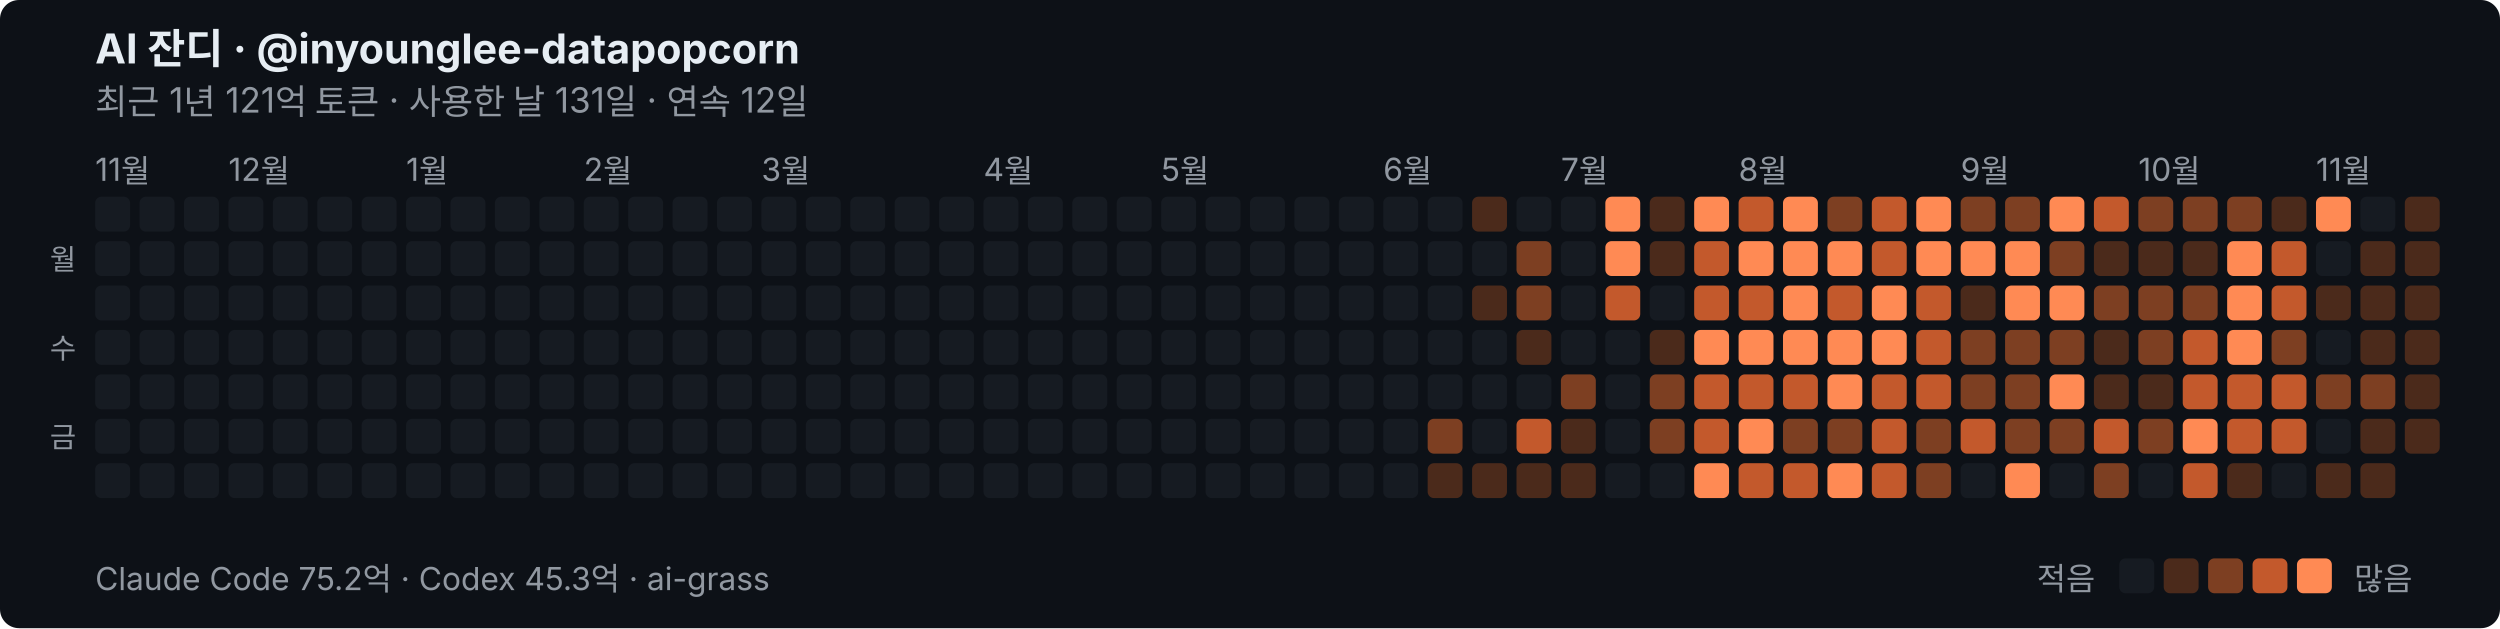
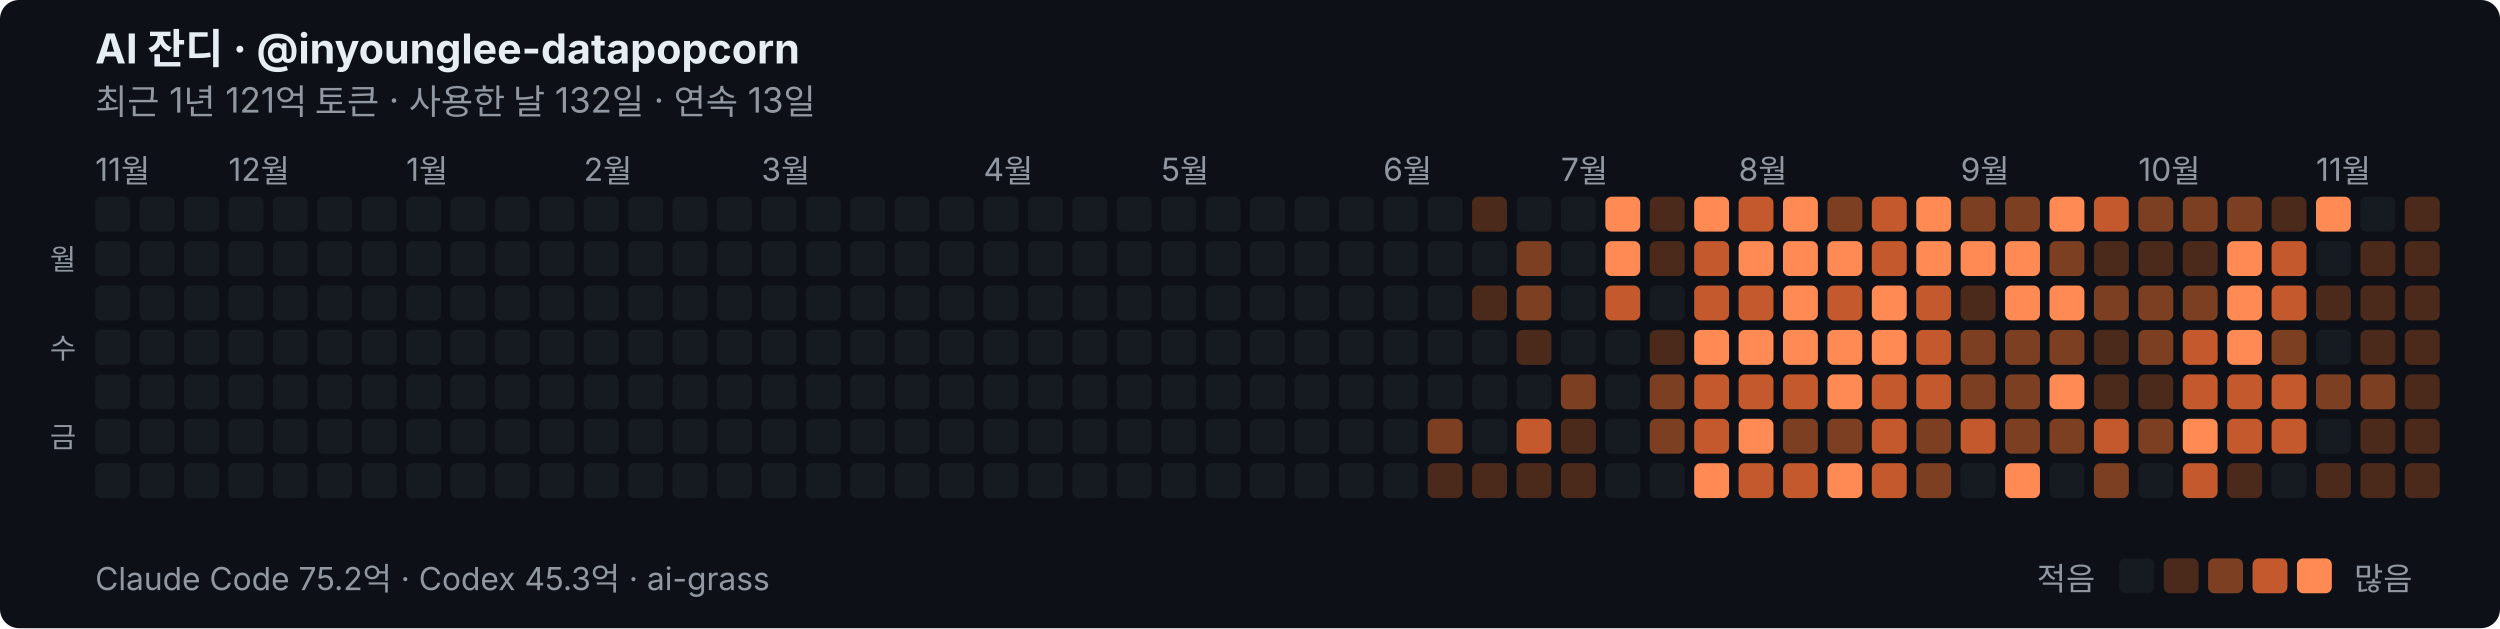
- <svg xmlns="http://www.w3.org/2000/svg" width="788" height="198" viewBox="0 0 788 198" role="img" aria-label="AI 잔디 · @inyounglee-datapopcorn 최근 1년 121억 토큰 · 사용한 날 131일 · 연속 12일">
+ <svg xmlns="http://www.w3.org/2000/svg" width="788" height="198" viewBox="0 0 788 198" role="img" aria-label="AI 잔디 · @inyounglee-datapopcorn 최근 1년 121억 토큰 · 사용한 날 132일 · 연속 13일">
  <rect width="788" height="198" rx="6" fill="#0d1117" />
  <g font-family="-apple-system,BlinkMacSystemFont,'Segoe UI','Apple SD Gothic Neo','Malgun Gothic',sans-serif">
    <text x="30" y="20" font-size="13" font-weight="700" fill="#e6edf3">AI 잔디 · @inyounglee-datapopcorn</text>
-     <text x="30" y="36" font-size="11" fill="#9198a1">최근 1년 121억 토큰 · 사용한 날 131일 · 연속 12일</text>
+     <text x="30" y="36" font-size="11" fill="#9198a1">최근 1년 121억 토큰 · 사용한 날 132일 · 연속 13일</text>
    <text x="30" y="57" font-size="10" fill="#9198a1">11월</text>
    <text x="72" y="57" font-size="10" fill="#9198a1">12월</text>
    <text x="128" y="57" font-size="10" fill="#9198a1">1월</text>
    <text x="184" y="57" font-size="10" fill="#9198a1">2월</text>
    <text x="240" y="57" font-size="10" fill="#9198a1">3월</text>
    <text x="310" y="57" font-size="10" fill="#9198a1">4월</text>
    <text x="366" y="57" font-size="10" fill="#9198a1">5월</text>
    <text x="436" y="57" font-size="10" fill="#9198a1">6월</text>
    <text x="492" y="57" font-size="10" fill="#9198a1">7월</text>
    <text x="548" y="57" font-size="10" fill="#9198a1">8월</text>
    <text x="618" y="57" font-size="10" fill="#9198a1">9월</text>
    <text x="674" y="57" font-size="10" fill="#9198a1">10월</text>
    <text x="730" y="57" font-size="10" fill="#9198a1">11월</text>
    <text x="24" y="85" font-size="9" text-anchor="end" fill="#9198a1">월</text>
    <text x="24" y="113" font-size="9" text-anchor="end" fill="#9198a1">수</text>
    <text x="24" y="141" font-size="9" text-anchor="end" fill="#9198a1">금</text>
    <rect x="30" y="62" width="11" height="11" rx="2" fill="#161b22" />
    <rect x="30" y="76" width="11" height="11" rx="2" fill="#161b22" />
    <rect x="30" y="90" width="11" height="11" rx="2" fill="#161b22" />
    <rect x="30" y="104" width="11" height="11" rx="2" fill="#161b22" />
    <rect x="30" y="118" width="11" height="11" rx="2" fill="#161b22" />
    <rect x="30" y="132" width="11" height="11" rx="2" fill="#161b22" />
    <rect x="30" y="146" width="11" height="11" rx="2" fill="#161b22" />
    <rect x="44" y="62" width="11" height="11" rx="2" fill="#161b22" />
    <rect x="44" y="76" width="11" height="11" rx="2" fill="#161b22" />
    <rect x="44" y="90" width="11" height="11" rx="2" fill="#161b22" />
    <rect x="44" y="104" width="11" height="11" rx="2" fill="#161b22" />
    <rect x="44" y="118" width="11" height="11" rx="2" fill="#161b22" />
    <rect x="44" y="132" width="11" height="11" rx="2" fill="#161b22" />
    <rect x="44" y="146" width="11" height="11" rx="2" fill="#161b22" />
    <rect x="58" y="62" width="11" height="11" rx="2" fill="#161b22" />
    <rect x="58" y="76" width="11" height="11" rx="2" fill="#161b22" />
    <rect x="58" y="90" width="11" height="11" rx="2" fill="#161b22" />
    <rect x="58" y="104" width="11" height="11" rx="2" fill="#161b22" />
    <rect x="58" y="118" width="11" height="11" rx="2" fill="#161b22" />
    <rect x="58" y="132" width="11" height="11" rx="2" fill="#161b22" />
    <rect x="58" y="146" width="11" height="11" rx="2" fill="#161b22" />
    <rect x="72" y="62" width="11" height="11" rx="2" fill="#161b22" />
    <rect x="72" y="76" width="11" height="11" rx="2" fill="#161b22" />
    <rect x="72" y="90" width="11" height="11" rx="2" fill="#161b22" />
    <rect x="72" y="104" width="11" height="11" rx="2" fill="#161b22" />
    <rect x="72" y="118" width="11" height="11" rx="2" fill="#161b22" />
    <rect x="72" y="132" width="11" height="11" rx="2" fill="#161b22" />
    <rect x="72" y="146" width="11" height="11" rx="2" fill="#161b22" />
    <rect x="86" y="62" width="11" height="11" rx="2" fill="#161b22" />
    <rect x="86" y="76" width="11" height="11" rx="2" fill="#161b22" />
    <rect x="86" y="90" width="11" height="11" rx="2" fill="#161b22" />
    <rect x="86" y="104" width="11" height="11" rx="2" fill="#161b22" />
    <rect x="86" y="118" width="11" height="11" rx="2" fill="#161b22" />
    <rect x="86" y="132" width="11" height="11" rx="2" fill="#161b22" />
    <rect x="86" y="146" width="11" height="11" rx="2" fill="#161b22" />
    <rect x="100" y="62" width="11" height="11" rx="2" fill="#161b22" />
    <rect x="100" y="76" width="11" height="11" rx="2" fill="#161b22" />
    <rect x="100" y="90" width="11" height="11" rx="2" fill="#161b22" />
    <rect x="100" y="104" width="11" height="11" rx="2" fill="#161b22" />
    <rect x="100" y="118" width="11" height="11" rx="2" fill="#161b22" />
    <rect x="100" y="132" width="11" height="11" rx="2" fill="#161b22" />
    <rect x="100" y="146" width="11" height="11" rx="2" fill="#161b22" />
    <rect x="114" y="62" width="11" height="11" rx="2" fill="#161b22" />
    <rect x="114" y="76" width="11" height="11" rx="2" fill="#161b22" />
    <rect x="114" y="90" width="11" height="11" rx="2" fill="#161b22" />
    <rect x="114" y="104" width="11" height="11" rx="2" fill="#161b22" />
    <rect x="114" y="118" width="11" height="11" rx="2" fill="#161b22" />
    <rect x="114" y="132" width="11" height="11" rx="2" fill="#161b22" />
    <rect x="114" y="146" width="11" height="11" rx="2" fill="#161b22" />
    <rect x="128" y="62" width="11" height="11" rx="2" fill="#161b22" />
    <rect x="128" y="76" width="11" height="11" rx="2" fill="#161b22" />
    <rect x="128" y="90" width="11" height="11" rx="2" fill="#161b22" />
    <rect x="128" y="104" width="11" height="11" rx="2" fill="#161b22" />
    <rect x="128" y="118" width="11" height="11" rx="2" fill="#161b22" />
    <rect x="128" y="132" width="11" height="11" rx="2" fill="#161b22" />
    <rect x="128" y="146" width="11" height="11" rx="2" fill="#161b22" />
    <rect x="142" y="62" width="11" height="11" rx="2" fill="#161b22" />
    <rect x="142" y="76" width="11" height="11" rx="2" fill="#161b22" />
    <rect x="142" y="90" width="11" height="11" rx="2" fill="#161b22" />
    <rect x="142" y="104" width="11" height="11" rx="2" fill="#161b22" />
    <rect x="142" y="118" width="11" height="11" rx="2" fill="#161b22" />
    <rect x="142" y="132" width="11" height="11" rx="2" fill="#161b22" />
    <rect x="142" y="146" width="11" height="11" rx="2" fill="#161b22" />
    <rect x="156" y="62" width="11" height="11" rx="2" fill="#161b22" />
    <rect x="156" y="76" width="11" height="11" rx="2" fill="#161b22" />
    <rect x="156" y="90" width="11" height="11" rx="2" fill="#161b22" />
    <rect x="156" y="104" width="11" height="11" rx="2" fill="#161b22" />
    <rect x="156" y="118" width="11" height="11" rx="2" fill="#161b22" />
    <rect x="156" y="132" width="11" height="11" rx="2" fill="#161b22" />
    <rect x="156" y="146" width="11" height="11" rx="2" fill="#161b22" />
    <rect x="170" y="62" width="11" height="11" rx="2" fill="#161b22" />
    <rect x="170" y="76" width="11" height="11" rx="2" fill="#161b22" />
    <rect x="170" y="90" width="11" height="11" rx="2" fill="#161b22" />
    <rect x="170" y="104" width="11" height="11" rx="2" fill="#161b22" />
    <rect x="170" y="118" width="11" height="11" rx="2" fill="#161b22" />
    <rect x="170" y="132" width="11" height="11" rx="2" fill="#161b22" />
    <rect x="170" y="146" width="11" height="11" rx="2" fill="#161b22" />
    <rect x="184" y="62" width="11" height="11" rx="2" fill="#161b22" />
    <rect x="184" y="76" width="11" height="11" rx="2" fill="#161b22" />
    <rect x="184" y="90" width="11" height="11" rx="2" fill="#161b22" />
    <rect x="184" y="104" width="11" height="11" rx="2" fill="#161b22" />
    <rect x="184" y="118" width="11" height="11" rx="2" fill="#161b22" />
    <rect x="184" y="132" width="11" height="11" rx="2" fill="#161b22" />
    <rect x="184" y="146" width="11" height="11" rx="2" fill="#161b22" />
    <rect x="198" y="62" width="11" height="11" rx="2" fill="#161b22" />
    <rect x="198" y="76" width="11" height="11" rx="2" fill="#161b22" />
    <rect x="198" y="90" width="11" height="11" rx="2" fill="#161b22" />
    <rect x="198" y="104" width="11" height="11" rx="2" fill="#161b22" />
    <rect x="198" y="118" width="11" height="11" rx="2" fill="#161b22" />
    <rect x="198" y="132" width="11" height="11" rx="2" fill="#161b22" />
    <rect x="198" y="146" width="11" height="11" rx="2" fill="#161b22" />
    <rect x="212" y="62" width="11" height="11" rx="2" fill="#161b22" />
    <rect x="212" y="76" width="11" height="11" rx="2" fill="#161b22" />
    <rect x="212" y="90" width="11" height="11" rx="2" fill="#161b22" />
    <rect x="212" y="104" width="11" height="11" rx="2" fill="#161b22" />
    <rect x="212" y="118" width="11" height="11" rx="2" fill="#161b22" />
    <rect x="212" y="132" width="11" height="11" rx="2" fill="#161b22" />
    <rect x="212" y="146" width="11" height="11" rx="2" fill="#161b22" />
    <rect x="226" y="62" width="11" height="11" rx="2" fill="#161b22" />
    <rect x="226" y="76" width="11" height="11" rx="2" fill="#161b22" />
    <rect x="226" y="90" width="11" height="11" rx="2" fill="#161b22" />
    <rect x="226" y="104" width="11" height="11" rx="2" fill="#161b22" />
    <rect x="226" y="118" width="11" height="11" rx="2" fill="#161b22" />
    <rect x="226" y="132" width="11" height="11" rx="2" fill="#161b22" />
    <rect x="226" y="146" width="11" height="11" rx="2" fill="#161b22" />
    <rect x="240" y="62" width="11" height="11" rx="2" fill="#161b22" />
    <rect x="240" y="76" width="11" height="11" rx="2" fill="#161b22" />
    <rect x="240" y="90" width="11" height="11" rx="2" fill="#161b22" />
    <rect x="240" y="104" width="11" height="11" rx="2" fill="#161b22" />
    <rect x="240" y="118" width="11" height="11" rx="2" fill="#161b22" />
    <rect x="240" y="132" width="11" height="11" rx="2" fill="#161b22" />
    <rect x="240" y="146" width="11" height="11" rx="2" fill="#161b22" />
    <rect x="254" y="62" width="11" height="11" rx="2" fill="#161b22" />
    <rect x="254" y="76" width="11" height="11" rx="2" fill="#161b22" />
    <rect x="254" y="90" width="11" height="11" rx="2" fill="#161b22" />
    <rect x="254" y="104" width="11" height="11" rx="2" fill="#161b22" />
    <rect x="254" y="118" width="11" height="11" rx="2" fill="#161b22" />
    <rect x="254" y="132" width="11" height="11" rx="2" fill="#161b22" />
    <rect x="254" y="146" width="11" height="11" rx="2" fill="#161b22" />
    <rect x="268" y="62" width="11" height="11" rx="2" fill="#161b22" />
    <rect x="268" y="76" width="11" height="11" rx="2" fill="#161b22" />
    <rect x="268" y="90" width="11" height="11" rx="2" fill="#161b22" />
    <rect x="268" y="104" width="11" height="11" rx="2" fill="#161b22" />
    <rect x="268" y="118" width="11" height="11" rx="2" fill="#161b22" />
    <rect x="268" y="132" width="11" height="11" rx="2" fill="#161b22" />
    <rect x="268" y="146" width="11" height="11" rx="2" fill="#161b22" />
    <rect x="282" y="62" width="11" height="11" rx="2" fill="#161b22" />
    <rect x="282" y="76" width="11" height="11" rx="2" fill="#161b22" />
    <rect x="282" y="90" width="11" height="11" rx="2" fill="#161b22" />
    <rect x="282" y="104" width="11" height="11" rx="2" fill="#161b22" />
    <rect x="282" y="118" width="11" height="11" rx="2" fill="#161b22" />
    <rect x="282" y="132" width="11" height="11" rx="2" fill="#161b22" />
    <rect x="282" y="146" width="11" height="11" rx="2" fill="#161b22" />
    <rect x="296" y="62" width="11" height="11" rx="2" fill="#161b22" />
    <rect x="296" y="76" width="11" height="11" rx="2" fill="#161b22" />
    <rect x="296" y="90" width="11" height="11" rx="2" fill="#161b22" />
    <rect x="296" y="104" width="11" height="11" rx="2" fill="#161b22" />
    <rect x="296" y="118" width="11" height="11" rx="2" fill="#161b22" />
    <rect x="296" y="132" width="11" height="11" rx="2" fill="#161b22" />
    <rect x="296" y="146" width="11" height="11" rx="2" fill="#161b22" />
    <rect x="310" y="62" width="11" height="11" rx="2" fill="#161b22" />
    <rect x="310" y="76" width="11" height="11" rx="2" fill="#161b22" />
    <rect x="310" y="90" width="11" height="11" rx="2" fill="#161b22" />
    <rect x="310" y="104" width="11" height="11" rx="2" fill="#161b22" />
    <rect x="310" y="118" width="11" height="11" rx="2" fill="#161b22" />
    <rect x="310" y="132" width="11" height="11" rx="2" fill="#161b22" />
    <rect x="310" y="146" width="11" height="11" rx="2" fill="#161b22" />
    <rect x="324" y="62" width="11" height="11" rx="2" fill="#161b22" />
    <rect x="324" y="76" width="11" height="11" rx="2" fill="#161b22" />
    <rect x="324" y="90" width="11" height="11" rx="2" fill="#161b22" />
    <rect x="324" y="104" width="11" height="11" rx="2" fill="#161b22" />
    <rect x="324" y="118" width="11" height="11" rx="2" fill="#161b22" />
    <rect x="324" y="132" width="11" height="11" rx="2" fill="#161b22" />
    <rect x="324" y="146" width="11" height="11" rx="2" fill="#161b22" />
    <rect x="338" y="62" width="11" height="11" rx="2" fill="#161b22" />
    <rect x="338" y="76" width="11" height="11" rx="2" fill="#161b22" />
    <rect x="338" y="90" width="11" height="11" rx="2" fill="#161b22" />
    <rect x="338" y="104" width="11" height="11" rx="2" fill="#161b22" />
    <rect x="338" y="118" width="11" height="11" rx="2" fill="#161b22" />
    <rect x="338" y="132" width="11" height="11" rx="2" fill="#161b22" />
    <rect x="338" y="146" width="11" height="11" rx="2" fill="#161b22" />
    <rect x="352" y="62" width="11" height="11" rx="2" fill="#161b22" />
    <rect x="352" y="76" width="11" height="11" rx="2" fill="#161b22" />
    <rect x="352" y="90" width="11" height="11" rx="2" fill="#161b22" />
    <rect x="352" y="104" width="11" height="11" rx="2" fill="#161b22" />
    <rect x="352" y="118" width="11" height="11" rx="2" fill="#161b22" />
    <rect x="352" y="132" width="11" height="11" rx="2" fill="#161b22" />
    <rect x="352" y="146" width="11" height="11" rx="2" fill="#161b22" />
    <rect x="366" y="62" width="11" height="11" rx="2" fill="#161b22" />
    <rect x="366" y="76" width="11" height="11" rx="2" fill="#161b22" />
    <rect x="366" y="90" width="11" height="11" rx="2" fill="#161b22" />
    <rect x="366" y="104" width="11" height="11" rx="2" fill="#161b22" />
    <rect x="366" y="118" width="11" height="11" rx="2" fill="#161b22" />
    <rect x="366" y="132" width="11" height="11" rx="2" fill="#161b22" />
    <rect x="366" y="146" width="11" height="11" rx="2" fill="#161b22" />
    <rect x="380" y="62" width="11" height="11" rx="2" fill="#161b22" />
    <rect x="380" y="76" width="11" height="11" rx="2" fill="#161b22" />
    <rect x="380" y="90" width="11" height="11" rx="2" fill="#161b22" />
    <rect x="380" y="104" width="11" height="11" rx="2" fill="#161b22" />
    <rect x="380" y="118" width="11" height="11" rx="2" fill="#161b22" />
    <rect x="380" y="132" width="11" height="11" rx="2" fill="#161b22" />
    <rect x="380" y="146" width="11" height="11" rx="2" fill="#161b22" />
    <rect x="394" y="62" width="11" height="11" rx="2" fill="#161b22" />
    <rect x="394" y="76" width="11" height="11" rx="2" fill="#161b22" />
    <rect x="394" y="90" width="11" height="11" rx="2" fill="#161b22" />
    <rect x="394" y="104" width="11" height="11" rx="2" fill="#161b22" />
    <rect x="394" y="118" width="11" height="11" rx="2" fill="#161b22" />
    <rect x="394" y="132" width="11" height="11" rx="2" fill="#161b22" />
    <rect x="394" y="146" width="11" height="11" rx="2" fill="#161b22" />
    <rect x="408" y="62" width="11" height="11" rx="2" fill="#161b22" />
    <rect x="408" y="76" width="11" height="11" rx="2" fill="#161b22" />
    <rect x="408" y="90" width="11" height="11" rx="2" fill="#161b22" />
    <rect x="408" y="104" width="11" height="11" rx="2" fill="#161b22" />
    <rect x="408" y="118" width="11" height="11" rx="2" fill="#161b22" />
    <rect x="408" y="132" width="11" height="11" rx="2" fill="#161b22" />
    <rect x="408" y="146" width="11" height="11" rx="2" fill="#161b22" />
    <rect x="422" y="62" width="11" height="11" rx="2" fill="#161b22" />
    <rect x="422" y="76" width="11" height="11" rx="2" fill="#161b22" />
    <rect x="422" y="90" width="11" height="11" rx="2" fill="#161b22" />
    <rect x="422" y="104" width="11" height="11" rx="2" fill="#161b22" />
    <rect x="422" y="118" width="11" height="11" rx="2" fill="#161b22" />
    <rect x="422" y="132" width="11" height="11" rx="2" fill="#161b22" />
    <rect x="422" y="146" width="11" height="11" rx="2" fill="#161b22" />
    <rect x="436" y="62" width="11" height="11" rx="2" fill="#161b22" />
    <rect x="436" y="76" width="11" height="11" rx="2" fill="#161b22" />
    <rect x="436" y="90" width="11" height="11" rx="2" fill="#161b22" />
    <rect x="436" y="104" width="11" height="11" rx="2" fill="#161b22" />
    <rect x="436" y="118" width="11" height="11" rx="2" fill="#161b22" />
    <rect x="436" y="132" width="11" height="11" rx="2" fill="#161b22" />
    <rect x="436" y="146" width="11" height="11" rx="2" fill="#161b22" />
    <rect x="450" y="62" width="11" height="11" rx="2" fill="#161b22" />
    <rect x="450" y="76" width="11" height="11" rx="2" fill="#161b22" />
    <rect x="450" y="90" width="11" height="11" rx="2" fill="#161b22" />
    <rect x="450" y="104" width="11" height="11" rx="2" fill="#161b22" />
    <rect x="450" y="118" width="11" height="11" rx="2" fill="#161b22" />
    <rect x="450" y="132" width="11" height="11" rx="2" fill="#7d3f22" />
    <rect x="450" y="146" width="11" height="11" rx="2" fill="#4b2a1b" />
    <rect x="464" y="62" width="11" height="11" rx="2" fill="#4b2a1b" />
    <rect x="464" y="76" width="11" height="11" rx="2" fill="#161b22" />
    <rect x="464" y="90" width="11" height="11" rx="2" fill="#4b2a1b" />
    <rect x="464" y="104" width="11" height="11" rx="2" fill="#161b22" />
    <rect x="464" y="118" width="11" height="11" rx="2" fill="#161b22" />
    <rect x="464" y="132" width="11" height="11" rx="2" fill="#161b22" />
    <rect x="464" y="146" width="11" height="11" rx="2" fill="#4b2a1b" />
    <rect x="478" y="62" width="11" height="11" rx="2" fill="#161b22" />
    <rect x="478" y="76" width="11" height="11" rx="2" fill="#7d3f22" />
    <rect x="478" y="90" width="11" height="11" rx="2" fill="#7d3f22" />
    <rect x="478" y="104" width="11" height="11" rx="2" fill="#4b2a1b" />
    <rect x="478" y="118" width="11" height="11" rx="2" fill="#161b22" />
    <rect x="478" y="132" width="11" height="11" rx="2" fill="#c3592c" />
    <rect x="478" y="146" width="11" height="11" rx="2" fill="#4b2a1b" />
    <rect x="492" y="62" width="11" height="11" rx="2" fill="#161b22" />
    <rect x="492" y="76" width="11" height="11" rx="2" fill="#161b22" />
    <rect x="492" y="90" width="11" height="11" rx="2" fill="#161b22" />
    <rect x="492" y="104" width="11" height="11" rx="2" fill="#161b22" />
    <rect x="492" y="118" width="11" height="11" rx="2" fill="#7d3f22" />
    <rect x="492" y="132" width="11" height="11" rx="2" fill="#4b2a1b" />
    <rect x="492" y="146" width="11" height="11" rx="2" fill="#4b2a1b" />
    <rect x="506" y="62" width="11" height="11" rx="2" fill="#ff8a54" />
    <rect x="506" y="76" width="11" height="11" rx="2" fill="#ff8a54" />
    <rect x="506" y="90" width="11" height="11" rx="2" fill="#c3592c" />
    <rect x="506" y="104" width="11" height="11" rx="2" fill="#161b22" />
    <rect x="506" y="118" width="11" height="11" rx="2" fill="#161b22" />
    <rect x="506" y="132" width="11" height="11" rx="2" fill="#161b22" />
    <rect x="506" y="146" width="11" height="11" rx="2" fill="#161b22" />
    <rect x="520" y="62" width="11" height="11" rx="2" fill="#4b2a1b" />
    <rect x="520" y="76" width="11" height="11" rx="2" fill="#4b2a1b" />
    <rect x="520" y="90" width="11" height="11" rx="2" fill="#161b22" />
    <rect x="520" y="104" width="11" height="11" rx="2" fill="#4b2a1b" />
    <rect x="520" y="118" width="11" height="11" rx="2" fill="#7d3f22" />
    <rect x="520" y="132" width="11" height="11" rx="2" fill="#7d3f22" />
    <rect x="520" y="146" width="11" height="11" rx="2" fill="#161b22" />
    <rect x="534" y="62" width="11" height="11" rx="2" fill="#ff8a54" />
    <rect x="534" y="76" width="11" height="11" rx="2" fill="#c3592c" />
    <rect x="534" y="90" width="11" height="11" rx="2" fill="#c3592c" />
    <rect x="534" y="104" width="11" height="11" rx="2" fill="#ff8a54" />
    <rect x="534" y="118" width="11" height="11" rx="2" fill="#c3592c" />
    <rect x="534" y="132" width="11" height="11" rx="2" fill="#c3592c" />
    <rect x="534" y="146" width="11" height="11" rx="2" fill="#ff8a54" />
    <rect x="548" y="62" width="11" height="11" rx="2" fill="#c3592c" />
    <rect x="548" y="76" width="11" height="11" rx="2" fill="#ff8a54" />
    <rect x="548" y="90" width="11" height="11" rx="2" fill="#c3592c" />
    <rect x="548" y="104" width="11" height="11" rx="2" fill="#ff8a54" />
    <rect x="548" y="118" width="11" height="11" rx="2" fill="#c3592c" />
    <rect x="548" y="132" width="11" height="11" rx="2" fill="#ff8a54" />
    <rect x="548" y="146" width="11" height="11" rx="2" fill="#c3592c" />
    <rect x="562" y="62" width="11" height="11" rx="2" fill="#ff8a54" />
    <rect x="562" y="76" width="11" height="11" rx="2" fill="#ff8a54" />
    <rect x="562" y="90" width="11" height="11" rx="2" fill="#ff8a54" />
    <rect x="562" y="104" width="11" height="11" rx="2" fill="#ff8a54" />
    <rect x="562" y="118" width="11" height="11" rx="2" fill="#c3592c" />
    <rect x="562" y="132" width="11" height="11" rx="2" fill="#7d3f22" />
    <rect x="562" y="146" width="11" height="11" rx="2" fill="#c3592c" />
    <rect x="576" y="62" width="11" height="11" rx="2" fill="#7d3f22" />
    <rect x="576" y="76" width="11" height="11" rx="2" fill="#ff8a54" />
    <rect x="576" y="90" width="11" height="11" rx="2" fill="#c3592c" />
    <rect x="576" y="104" width="11" height="11" rx="2" fill="#ff8a54" />
    <rect x="576" y="118" width="11" height="11" rx="2" fill="#ff8a54" />
    <rect x="576" y="132" width="11" height="11" rx="2" fill="#7d3f22" />
    <rect x="576" y="146" width="11" height="11" rx="2" fill="#ff8a54" />
    <rect x="590" y="62" width="11" height="11" rx="2" fill="#c3592c" />
    <rect x="590" y="76" width="11" height="11" rx="2" fill="#c3592c" />
    <rect x="590" y="90" width="11" height="11" rx="2" fill="#ff8a54" />
    <rect x="590" y="104" width="11" height="11" rx="2" fill="#ff8a54" />
    <rect x="590" y="118" width="11" height="11" rx="2" fill="#c3592c" />
    <rect x="590" y="132" width="11" height="11" rx="2" fill="#c3592c" />
    <rect x="590" y="146" width="11" height="11" rx="2" fill="#c3592c" />
    <rect x="604" y="62" width="11" height="11" rx="2" fill="#ff8a54" />
    <rect x="604" y="76" width="11" height="11" rx="2" fill="#ff8a54" />
    <rect x="604" y="90" width="11" height="11" rx="2" fill="#c3592c" />
    <rect x="604" y="104" width="11" height="11" rx="2" fill="#c3592c" />
    <rect x="604" y="118" width="11" height="11" rx="2" fill="#c3592c" />
    <rect x="604" y="132" width="11" height="11" rx="2" fill="#7d3f22" />
    <rect x="604" y="146" width="11" height="11" rx="2" fill="#7d3f22" />
    <rect x="618" y="62" width="11" height="11" rx="2" fill="#7d3f22" />
    <rect x="618" y="76" width="11" height="11" rx="2" fill="#ff8a54" />
    <rect x="618" y="90" width="11" height="11" rx="2" fill="#4b2a1b" />
    <rect x="618" y="104" width="11" height="11" rx="2" fill="#7d3f22" />
    <rect x="618" y="118" width="11" height="11" rx="2" fill="#7d3f22" />
    <rect x="618" y="132" width="11" height="11" rx="2" fill="#c3592c" />
    <rect x="618" y="146" width="11" height="11" rx="2" fill="#161b22" />
    <rect x="632" y="62" width="11" height="11" rx="2" fill="#7d3f22" />
    <rect x="632" y="76" width="11" height="11" rx="2" fill="#ff8a54" />
    <rect x="632" y="90" width="11" height="11" rx="2" fill="#ff8a54" />
    <rect x="632" y="104" width="11" height="11" rx="2" fill="#7d3f22" />
    <rect x="632" y="118" width="11" height="11" rx="2" fill="#7d3f22" />
    <rect x="632" y="132" width="11" height="11" rx="2" fill="#7d3f22" />
    <rect x="632" y="146" width="11" height="11" rx="2" fill="#ff8a54" />
    <rect x="646" y="62" width="11" height="11" rx="2" fill="#ff8a54" />
    <rect x="646" y="76" width="11" height="11" rx="2" fill="#7d3f22" />
    <rect x="646" y="90" width="11" height="11" rx="2" fill="#ff8a54" />
    <rect x="646" y="104" width="11" height="11" rx="2" fill="#7d3f22" />
    <rect x="646" y="118" width="11" height="11" rx="2" fill="#ff8a54" />
    <rect x="646" y="132" width="11" height="11" rx="2" fill="#7d3f22" />
    <rect x="646" y="146" width="11" height="11" rx="2" fill="#161b22" />
    <rect x="660" y="62" width="11" height="11" rx="2" fill="#c3592c" />
    <rect x="660" y="76" width="11" height="11" rx="2" fill="#4b2a1b" />
    <rect x="660" y="90" width="11" height="11" rx="2" fill="#7d3f22" />
    <rect x="660" y="104" width="11" height="11" rx="2" fill="#4b2a1b" />
    <rect x="660" y="118" width="11" height="11" rx="2" fill="#4b2a1b" />
    <rect x="660" y="132" width="11" height="11" rx="2" fill="#c3592c" />
    <rect x="660" y="146" width="11" height="11" rx="2" fill="#7d3f22" />
    <rect x="674" y="62" width="11" height="11" rx="2" fill="#7d3f22" />
    <rect x="674" y="76" width="11" height="11" rx="2" fill="#4b2a1b" />
    <rect x="674" y="90" width="11" height="11" rx="2" fill="#7d3f22" />
    <rect x="674" y="104" width="11" height="11" rx="2" fill="#7d3f22" />
    <rect x="674" y="118" width="11" height="11" rx="2" fill="#4b2a1b" />
    <rect x="674" y="132" width="11" height="11" rx="2" fill="#7d3f22" />
    <rect x="674" y="146" width="11" height="11" rx="2" fill="#161b22" />
    <rect x="688" y="62" width="11" height="11" rx="2" fill="#7d3f22" />
    <rect x="688" y="76" width="11" height="11" rx="2" fill="#4b2a1b" />
    <rect x="688" y="90" width="11" height="11" rx="2" fill="#7d3f22" />
    <rect x="688" y="104" width="11" height="11" rx="2" fill="#c3592c" />
    <rect x="688" y="118" width="11" height="11" rx="2" fill="#c3592c" />
    <rect x="688" y="132" width="11" height="11" rx="2" fill="#ff8a54" />
    <rect x="688" y="146" width="11" height="11" rx="2" fill="#c3592c" />
    <rect x="702" y="62" width="11" height="11" rx="2" fill="#7d3f22" />
    <rect x="702" y="76" width="11" height="11" rx="2" fill="#ff8a54" />
    <rect x="702" y="90" width="11" height="11" rx="2" fill="#ff8a54" />
    <rect x="702" y="104" width="11" height="11" rx="2" fill="#ff8a54" />
    <rect x="702" y="118" width="11" height="11" rx="2" fill="#c3592c" />
    <rect x="702" y="132" width="11" height="11" rx="2" fill="#c3592c" />
    <rect x="702" y="146" width="11" height="11" rx="2" fill="#4b2a1b" />
    <rect x="716" y="62" width="11" height="11" rx="2" fill="#4b2a1b" />
    <rect x="716" y="76" width="11" height="11" rx="2" fill="#c3592c" />
    <rect x="716" y="90" width="11" height="11" rx="2" fill="#c3592c" />
    <rect x="716" y="104" width="11" height="11" rx="2" fill="#7d3f22" />
    <rect x="716" y="118" width="11" height="11" rx="2" fill="#c3592c" />
    <rect x="716" y="132" width="11" height="11" rx="2" fill="#c3592c" />
    <rect x="716" y="146" width="11" height="11" rx="2" fill="#161b22" />
    <rect x="730" y="62" width="11" height="11" rx="2" fill="#ff8a54" />
    <rect x="730" y="76" width="11" height="11" rx="2" fill="#161b22" />
    <rect x="730" y="90" width="11" height="11" rx="2" fill="#4b2a1b" />
    <rect x="730" y="104" width="11" height="11" rx="2" fill="#161b22" />
    <rect x="730" y="118" width="11" height="11" rx="2" fill="#7d3f22" />
    <rect x="730" y="132" width="11" height="11" rx="2" fill="#161b22" />
    <rect x="730" y="146" width="11" height="11" rx="2" fill="#4b2a1b" />
    <rect x="744" y="62" width="11" height="11" rx="2" fill="#161b22" />
    <rect x="744" y="76" width="11" height="11" rx="2" fill="#4b2a1b" />
    <rect x="744" y="90" width="11" height="11" rx="2" fill="#4b2a1b" />
    <rect x="744" y="104" width="11" height="11" rx="2" fill="#4b2a1b" />
    <rect x="744" y="118" width="11" height="11" rx="2" fill="#7d3f22" />
    <rect x="744" y="132" width="11" height="11" rx="2" fill="#4b2a1b" />
    <rect x="744" y="146" width="11" height="11" rx="2" fill="#4b2a1b" />
    <rect x="758" y="62" width="11" height="11" rx="2" fill="#4b2a1b" />
    <rect x="758" y="76" width="11" height="11" rx="2" fill="#4b2a1b" />
    <rect x="758" y="90" width="11" height="11" rx="2" fill="#4b2a1b" />
    <rect x="758" y="104" width="11" height="11" rx="2" fill="#4b2a1b" />
    <rect x="758" y="118" width="11" height="11" rx="2" fill="#4b2a1b" />
    <rect x="758" y="132" width="11" height="11" rx="2" fill="#4b2a1b" />
+     <rect x="758" y="146" width="11" height="11" rx="2" fill="#4b2a1b" />
    <text x="30" y="186" font-size="10" fill="#9198a1">Claude Code 75.2억 · Codex 45.3억 · ai-grass</text>
    <text x="642" y="186" font-size="10" fill="#9198a1">적음</text>
    <rect x="668" y="176" width="11" height="11" rx="2" fill="#161b22" />
    <rect x="682" y="176" width="11" height="11" rx="2" fill="#4b2a1b" />
    <rect x="696" y="176" width="11" height="11" rx="2" fill="#7d3f22" />
    <rect x="710" y="176" width="11" height="11" rx="2" fill="#c3592c" />
    <rect x="724" y="176" width="11" height="11" rx="2" fill="#ff8a54" />
    <text x="742" y="186" font-size="10" fill="#9198a1">많음</text>
  </g>
</svg>
